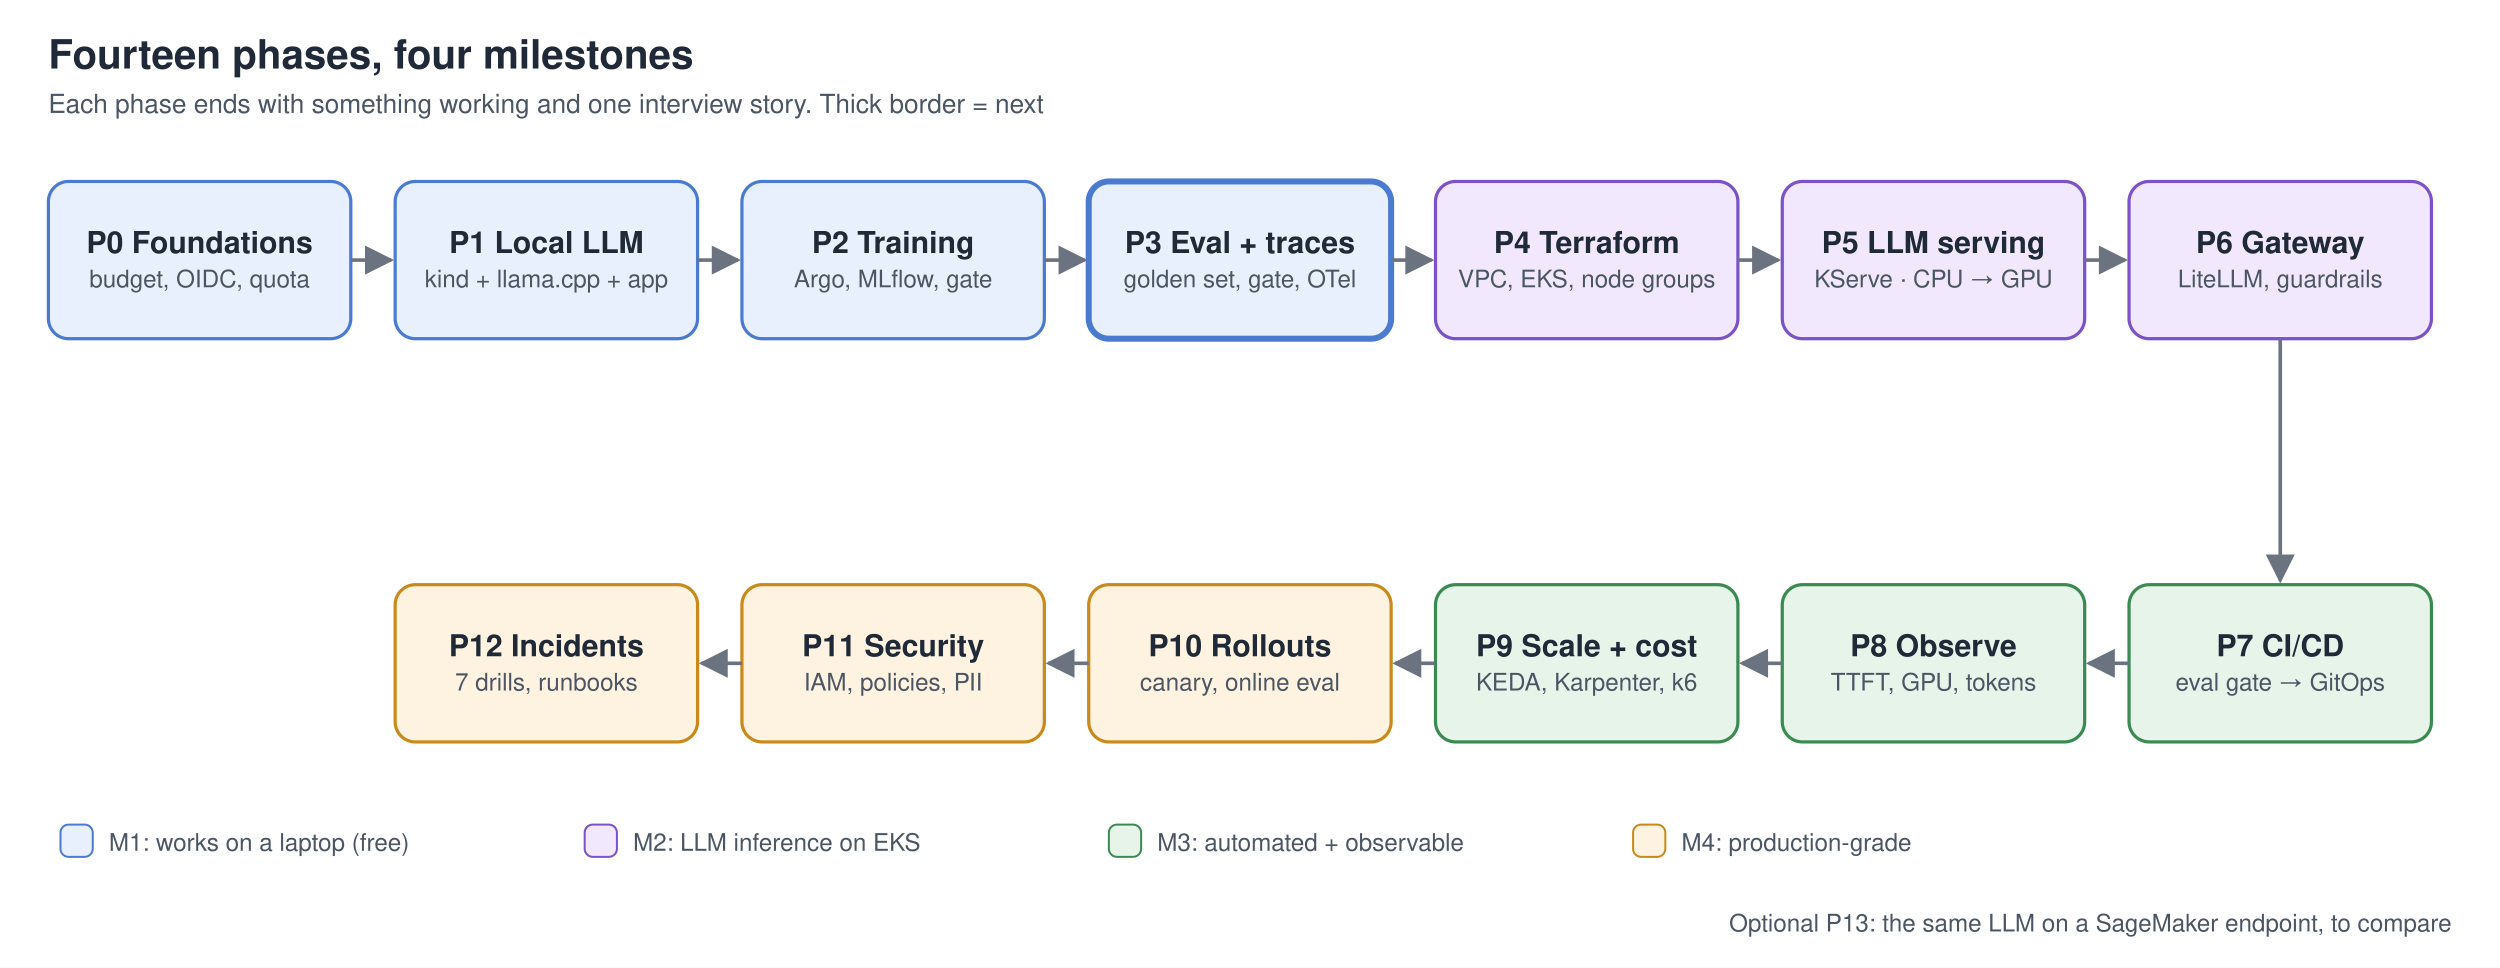
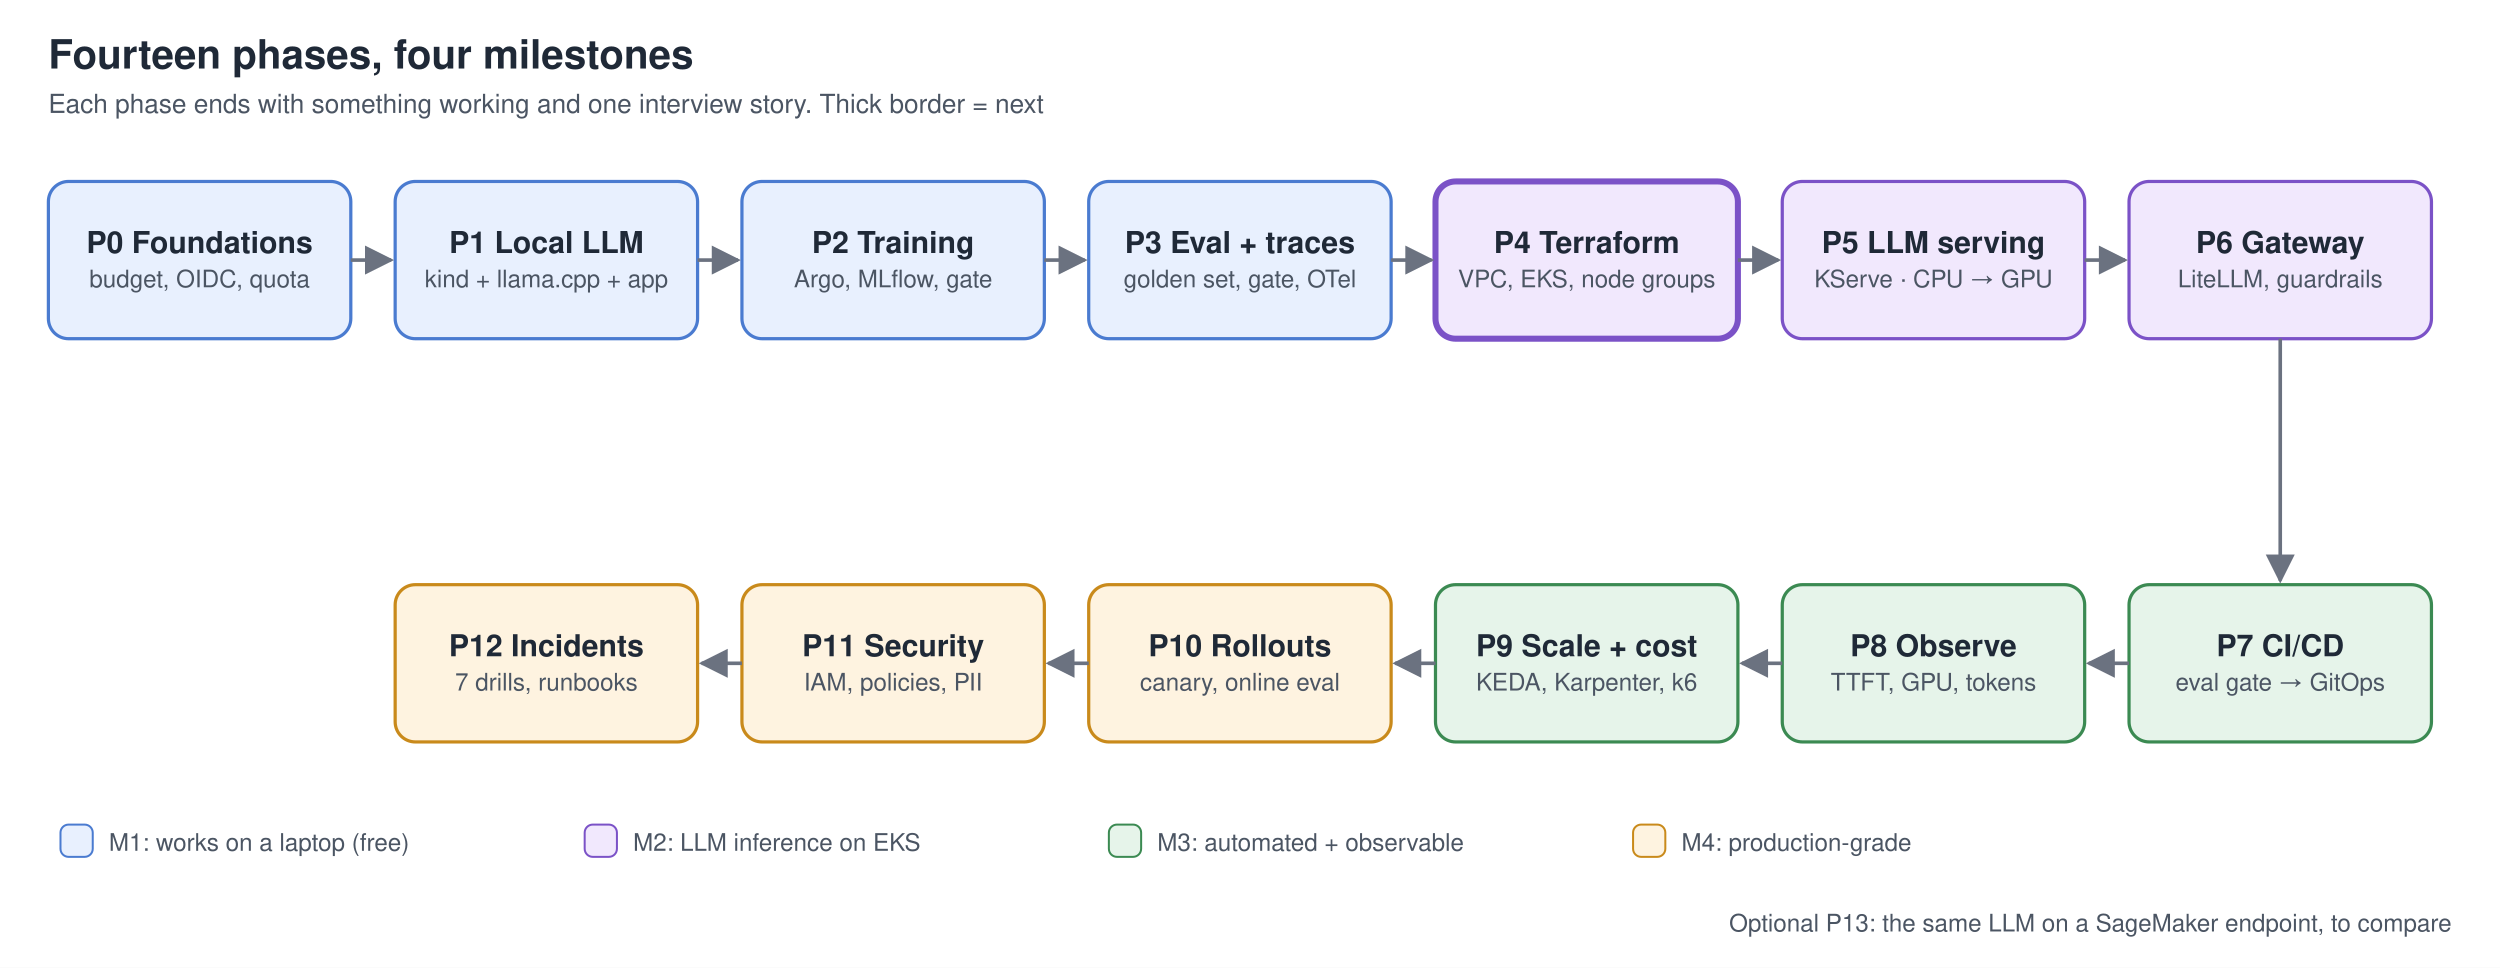
<svg xmlns="http://www.w3.org/2000/svg" width="1240" height="480" viewBox="0 0 1240 480" font-family="-apple-system, Segoe UI, Helvetica, Arial, sans-serif">
  <defs>
    <marker id="arrow" viewBox="0 0 10 10" refX="9" refY="5" markerWidth="8" markerHeight="8" orient="auto-start-reverse">
      <path d="M0,0 L10,5 L0,10 z" fill="#6b7280" />
    </marker>
    <marker id="arrowred" viewBox="0 0 10 10" refX="9" refY="5" markerWidth="8" markerHeight="8" orient="auto-start-reverse">
      <path d="M0,0 L10,5 L0,10 z" fill="#c0392b" />
    </marker>
  </defs>
  <rect width="1240" height="480" fill="#ffffff" />
  <text x="24" y="34" font-size="20" font-weight="700" fill="#1f2937" text-anchor="start">Fourteen phases, four milestones</text>
  <text x="24" y="56" font-size="13" font-weight="400" fill="#4b5563" text-anchor="start">Each phase ends with something working and one interview story. Thick border = next</text>
  <rect x="24" y="90" width="150" height="78" rx="10" fill="#e8f0fe" stroke="#4a7bd0" stroke-width="1.6" />
  <text x="99.0" y="125.5" font-size="15" font-weight="700" fill="#1f2937" text-anchor="middle">P0 Foundations</text>
  <text x="99.0" y="142.5" font-size="12" font-weight="400" fill="#4b5563" text-anchor="middle">budget, OIDC, quota</text>
  <rect x="196" y="90" width="150" height="78" rx="10" fill="#e8f0fe" stroke="#4a7bd0" stroke-width="1.6" />
  <text x="271.0" y="125.5" font-size="15" font-weight="700" fill="#1f2937" text-anchor="middle">P1 Local LLM</text>
  <text x="271.0" y="142.5" font-size="12" font-weight="400" fill="#4b5563" text-anchor="middle">kind + llama.cpp + app</text>
  <rect x="368" y="90" width="150" height="78" rx="10" fill="#e8f0fe" stroke="#4a7bd0" stroke-width="1.6" />
  <text x="443.0" y="125.5" font-size="15" font-weight="700" fill="#1f2937" text-anchor="middle">P2 Training</text>
  <text x="443.0" y="142.5" font-size="12" font-weight="400" fill="#4b5563" text-anchor="middle">Argo, MLflow, gate</text>
-   <rect x="540" y="90" width="150" height="78" rx="10" fill="#e8f0fe" stroke="#4a7bd0" stroke-width="3" />
+   <rect x="540" y="90" width="150" height="78" rx="10" fill="#e8f0fe" stroke="#4a7bd0" stroke-width="1.6" />
  <text x="615.0" y="125.5" font-size="15" font-weight="700" fill="#1f2937" text-anchor="middle">P3 Eval + traces</text>
  <text x="615.0" y="142.5" font-size="12" font-weight="400" fill="#4b5563" text-anchor="middle">golden set, gate, OTel</text>
-   <rect x="712" y="90" width="150" height="78" rx="10" fill="#f1e8fd" stroke="#7b52c7" stroke-width="1.6" />
+   <rect x="712" y="90" width="150" height="78" rx="10" fill="#f1e8fd" stroke="#7b52c7" stroke-width="3" />
  <text x="787.0" y="125.5" font-size="15" font-weight="700" fill="#1f2937" text-anchor="middle">P4 Terraform</text>
  <text x="787.0" y="142.5" font-size="12" font-weight="400" fill="#4b5563" text-anchor="middle">VPC, EKS, node groups</text>
  <rect x="884" y="90" width="150" height="78" rx="10" fill="#f1e8fd" stroke="#7b52c7" stroke-width="1.6" />
  <text x="959.0" y="125.5" font-size="15" font-weight="700" fill="#1f2937" text-anchor="middle">P5 LLM serving</text>
  <text x="959.0" y="142.5" font-size="12" font-weight="400" fill="#4b5563" text-anchor="middle">KServe · CPU → GPU</text>
  <rect x="1056" y="90" width="150" height="78" rx="10" fill="#f1e8fd" stroke="#7b52c7" stroke-width="1.6" />
  <text x="1131.0" y="125.5" font-size="15" font-weight="700" fill="#1f2937" text-anchor="middle">P6 Gateway</text>
  <text x="1131.0" y="142.5" font-size="12" font-weight="400" fill="#4b5563" text-anchor="middle">LiteLLM, guardrails</text>
  <rect x="1056" y="290" width="150" height="78" rx="10" fill="#e6f4ea" stroke="#3b8a52" stroke-width="1.6" />
  <text x="1131.0" y="325.5" font-size="15" font-weight="700" fill="#1f2937" text-anchor="middle">P7 CI/CD</text>
  <text x="1131.0" y="342.5" font-size="12" font-weight="400" fill="#4b5563" text-anchor="middle">eval gate → GitOps</text>
  <rect x="884" y="290" width="150" height="78" rx="10" fill="#e6f4ea" stroke="#3b8a52" stroke-width="1.6" />
  <text x="959.0" y="325.5" font-size="15" font-weight="700" fill="#1f2937" text-anchor="middle">P8 Observe</text>
  <text x="959.0" y="342.5" font-size="12" font-weight="400" fill="#4b5563" text-anchor="middle">TTFT, GPU, tokens</text>
  <rect x="712" y="290" width="150" height="78" rx="10" fill="#e6f4ea" stroke="#3b8a52" stroke-width="1.6" />
  <text x="787.0" y="325.5" font-size="15" font-weight="700" fill="#1f2937" text-anchor="middle">P9 Scale + cost</text>
  <text x="787.0" y="342.5" font-size="12" font-weight="400" fill="#4b5563" text-anchor="middle">KEDA, Karpenter, k6</text>
  <rect x="540" y="290" width="150" height="78" rx="10" fill="#fef3e0" stroke="#c98a1b" stroke-width="1.6" />
  <text x="615.0" y="325.5" font-size="15" font-weight="700" fill="#1f2937" text-anchor="middle">P10 Rollouts</text>
  <text x="615.0" y="342.5" font-size="12" font-weight="400" fill="#4b5563" text-anchor="middle">canary, online eval</text>
  <rect x="368" y="290" width="150" height="78" rx="10" fill="#fef3e0" stroke="#c98a1b" stroke-width="1.6" />
  <text x="443.0" y="325.5" font-size="15" font-weight="700" fill="#1f2937" text-anchor="middle">P11 Security</text>
  <text x="443.0" y="342.5" font-size="12" font-weight="400" fill="#4b5563" text-anchor="middle">IAM, policies, PII</text>
  <rect x="196" y="290" width="150" height="78" rx="10" fill="#fef3e0" stroke="#c98a1b" stroke-width="1.6" />
  <text x="271.0" y="325.5" font-size="15" font-weight="700" fill="#1f2937" text-anchor="middle">P12 Incidents</text>
  <text x="271.0" y="342.5" font-size="12" font-weight="400" fill="#4b5563" text-anchor="middle">7 drills, runbooks</text>
  <path d="M174,129.0 L194,129.0" fill="none" stroke="#6b7280" stroke-width="1.8" marker-end="url(#arrow)" />
  <path d="M346,129.0 L366,129.0" fill="none" stroke="#6b7280" stroke-width="1.8" marker-end="url(#arrow)" />
  <path d="M518,129.0 L538,129.0" fill="none" stroke="#6b7280" stroke-width="1.8" marker-end="url(#arrow)" />
  <path d="M690,129.0 L710,129.0" fill="none" stroke="#6b7280" stroke-width="1.8" marker-end="url(#arrow)" />
  <path d="M862,129.0 L882,129.0" fill="none" stroke="#6b7280" stroke-width="1.8" marker-end="url(#arrow)" />
  <path d="M1034,129.0 L1054,129.0" fill="none" stroke="#6b7280" stroke-width="1.8" marker-end="url(#arrow)" />
  <path d="M1131.0,168 L1131.0,288" fill="none" stroke="#6b7280" stroke-width="1.8" marker-end="url(#arrow)" />
  <path d="M1056,329.0 L1036,329.0" fill="none" stroke="#6b7280" stroke-width="1.8" marker-end="url(#arrow)" />
  <path d="M884,329.0 L864,329.0" fill="none" stroke="#6b7280" stroke-width="1.8" marker-end="url(#arrow)" />
  <path d="M712,329.0 L692,329.0" fill="none" stroke="#6b7280" stroke-width="1.8" marker-end="url(#arrow)" />
  <path d="M540,329.0 L520,329.0" fill="none" stroke="#6b7280" stroke-width="1.8" marker-end="url(#arrow)" />
  <path d="M368,329.0 L348,329.0" fill="none" stroke="#6b7280" stroke-width="1.8" marker-end="url(#arrow)" />
  <rect x="30" y="409" width="16" height="16" rx="4" fill="#e8f0fe" stroke="#4a7bd0" />
  <text x="54" y="422" font-size="12" font-weight="400" fill="#4b5563" text-anchor="start">M1: works on a laptop (free)</text>
  <rect x="290" y="409" width="16" height="16" rx="4" fill="#f1e8fd" stroke="#7b52c7" />
  <text x="314" y="422" font-size="12" font-weight="400" fill="#4b5563" text-anchor="start">M2: LLM inference on EKS</text>
  <rect x="550" y="409" width="16" height="16" rx="4" fill="#e6f4ea" stroke="#3b8a52" />
  <text x="574" y="422" font-size="12" font-weight="400" fill="#4b5563" text-anchor="start">M3: automated + observable</text>
  <rect x="810" y="409" width="16" height="16" rx="4" fill="#fef3e0" stroke="#c98a1b" />
  <text x="834" y="422" font-size="12" font-weight="400" fill="#4b5563" text-anchor="start">M4: production-grade</text>
  <text x="1216" y="462" font-size="12" font-weight="400" fill="#4b5563" text-anchor="end">Optional P13: the same LLM on a SageMaker endpoint, to compare</text>
</svg>
